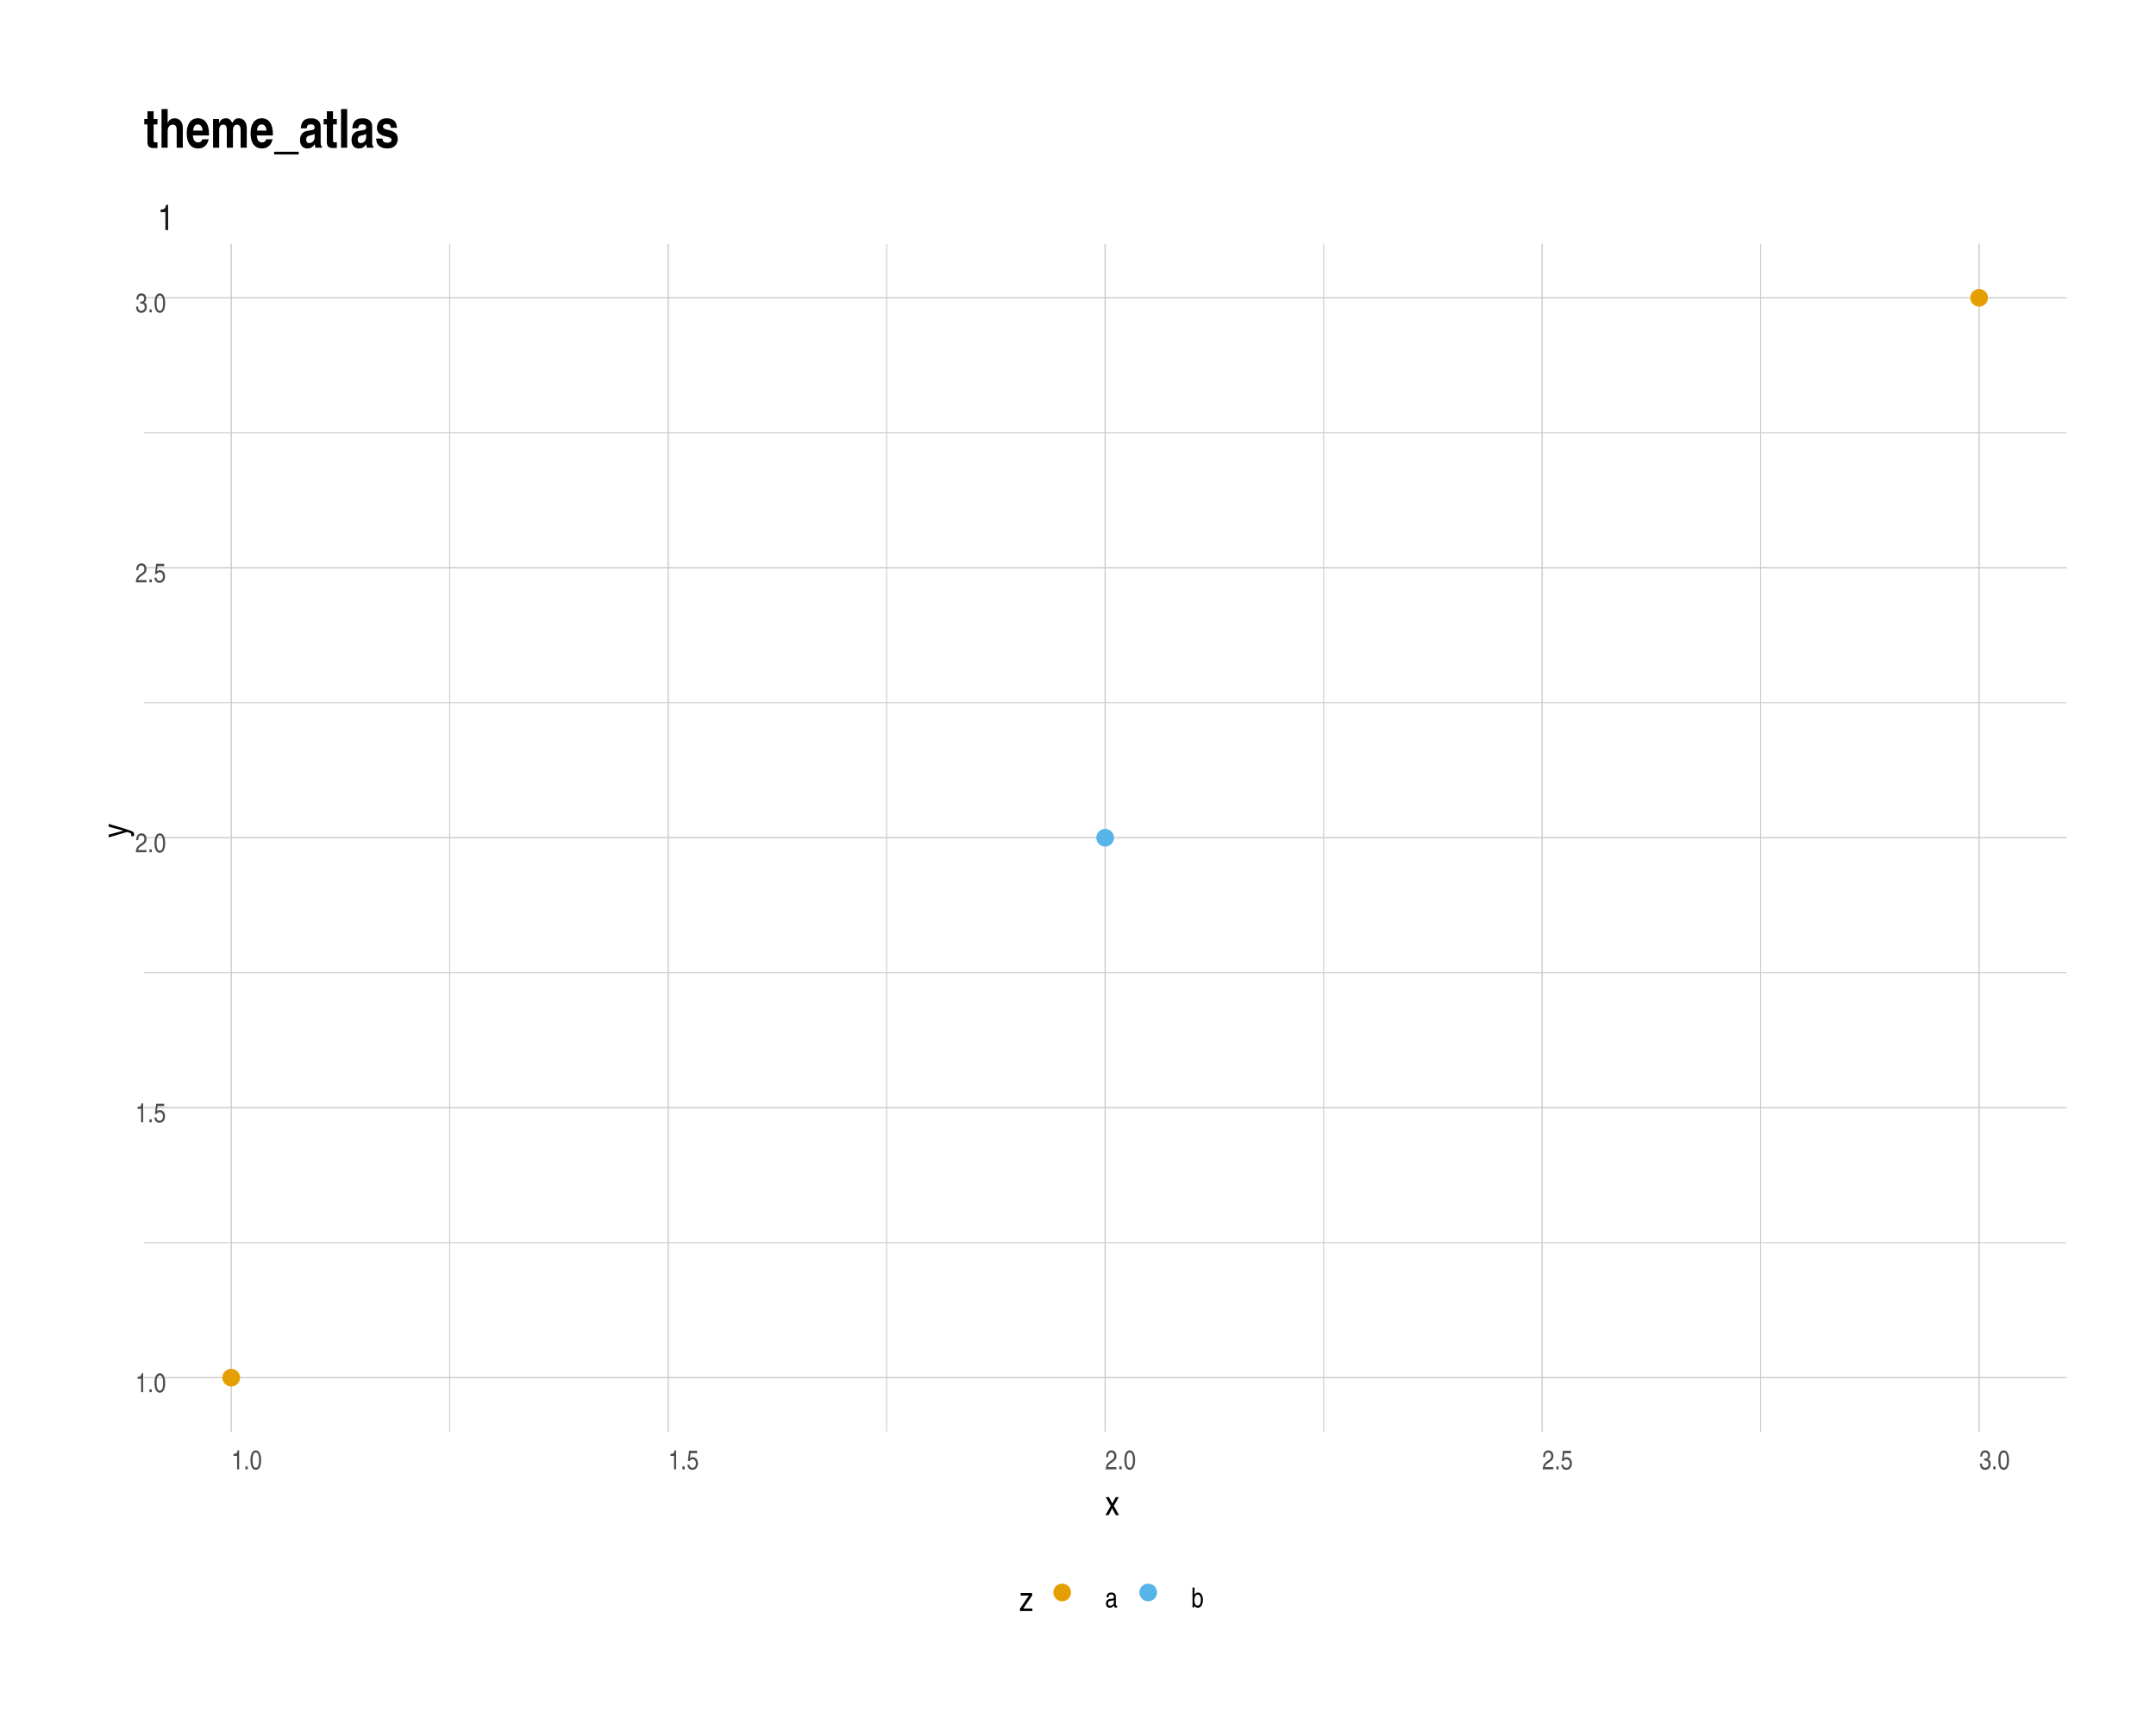
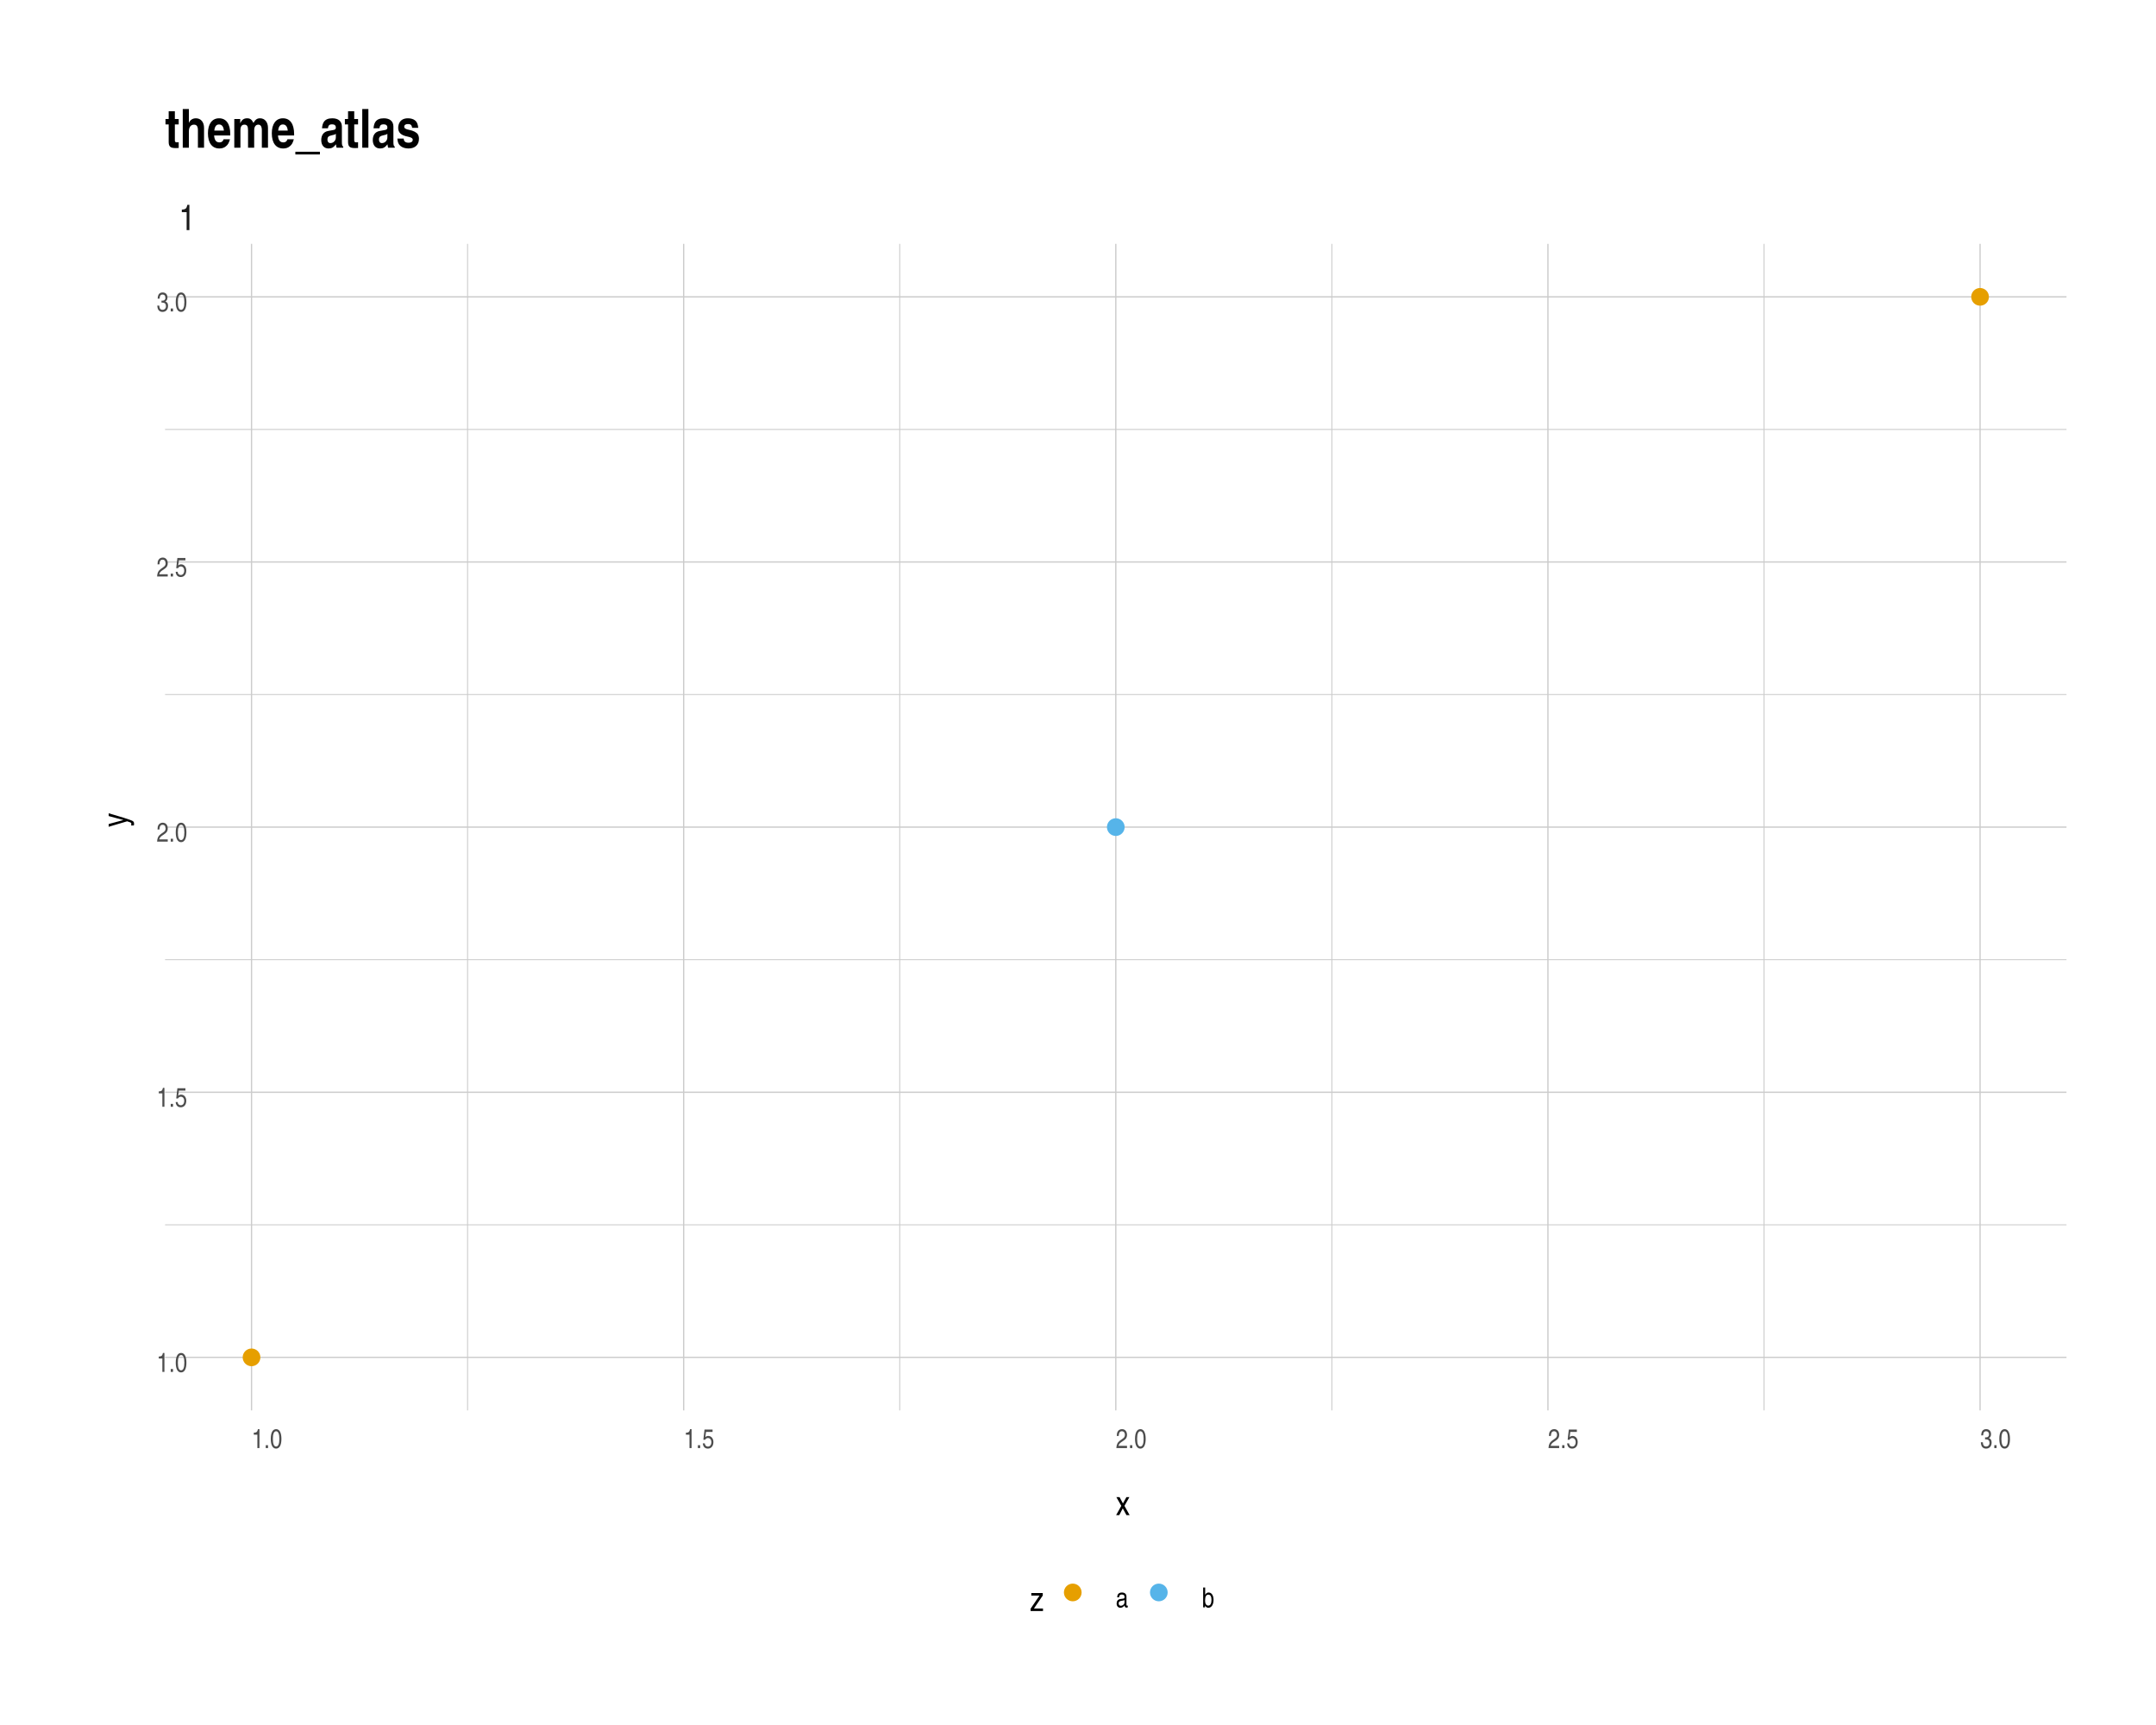
<svg xmlns="http://www.w3.org/2000/svg" viewBox="0 0 720.00 576.00">
  <defs>
    <style type="text/css">
    line, polyline, polygon, path, rect, circle {
      fill: none;
      stroke: #000000;
      stroke-linecap: round;
      stroke-linejoin: round;
      stroke-miterlimit: 10.00;
    }
  </style>
  </defs>
  <rect width="100%" height="100%" style="stroke: none; fill: #FFFFFF;" />
  <defs>
-     <clipPath id="cpNDguMDR8NjkwLjExfDQ3OC4wNXw4MS40Mg==">
-       <rect x="48.04" y="81.42" width="642.08" height="396.63" />
+     <clipPath id="cpNTUuMTN8NjkwLjExfDQ3MC45NXw4MS40Mg==">
+       <rect x="55.13" y="81.42" width="634.98" height="389.53" />
    </clipPath>
  </defs>
-   <polyline points="48.04,414.95 690.11,414.95 " style="stroke-width: 0.32; stroke: #CCCCCC; stroke-linecap: butt;" clip-path="url(#cpNDguMDR8NjkwLjExfDQ3OC4wNXw4MS40Mg==)" />
-   <polyline points="48.04,324.80 690.11,324.80 " style="stroke-width: 0.32; stroke: #CCCCCC; stroke-linecap: butt;" clip-path="url(#cpNDguMDR8NjkwLjExfDQ3OC4wNXw4MS40Mg==)" />
-   <polyline points="48.04,234.66 690.11,234.66 " style="stroke-width: 0.32; stroke: #CCCCCC; stroke-linecap: butt;" clip-path="url(#cpNDguMDR8NjkwLjExfDQ3OC4wNXw4MS40Mg==)" />
-   <polyline points="48.04,144.52 690.11,144.52 " style="stroke-width: 0.32; stroke: #CCCCCC; stroke-linecap: butt;" clip-path="url(#cpNDguMDR8NjkwLjExfDQ3OC4wNXw4MS40Mg==)" />
-   <polyline points="150.18,478.05 150.18,81.42 " style="stroke-width: 0.32; stroke: #CCCCCC; stroke-linecap: butt;" clip-path="url(#cpNDguMDR8NjkwLjExfDQ3OC4wNXw4MS40Mg==)" />
-   <polyline points="296.11,478.05 296.11,81.42 " style="stroke-width: 0.32; stroke: #CCCCCC; stroke-linecap: butt;" clip-path="url(#cpNDguMDR8NjkwLjExfDQ3OC4wNXw4MS40Mg==)" />
-   <polyline points="442.04,478.05 442.04,81.42 " style="stroke-width: 0.32; stroke: #CCCCCC; stroke-linecap: butt;" clip-path="url(#cpNDguMDR8NjkwLjExfDQ3OC4wNXw4MS40Mg==)" />
-   <polyline points="587.96,478.05 587.96,81.42 " style="stroke-width: 0.32; stroke: #CCCCCC; stroke-linecap: butt;" clip-path="url(#cpNDguMDR8NjkwLjExfDQ3OC4wNXw4MS40Mg==)" />
-   <polyline points="48.04,460.02 690.11,460.02 " style="stroke-width: 0.43; stroke: #CCCCCC; stroke-linecap: butt;" clip-path="url(#cpNDguMDR8NjkwLjExfDQ3OC4wNXw4MS40Mg==)" />
-   <polyline points="48.04,369.88 690.11,369.88 " style="stroke-width: 0.43; stroke: #CCCCCC; stroke-linecap: butt;" clip-path="url(#cpNDguMDR8NjkwLjExfDQ3OC4wNXw4MS40Mg==)" />
-   <polyline points="48.04,279.73 690.11,279.73 " style="stroke-width: 0.43; stroke: #CCCCCC; stroke-linecap: butt;" clip-path="url(#cpNDguMDR8NjkwLjExfDQ3OC4wNXw4MS40Mg==)" />
-   <polyline points="48.04,189.59 690.11,189.59 " style="stroke-width: 0.43; stroke: #CCCCCC; stroke-linecap: butt;" clip-path="url(#cpNDguMDR8NjkwLjExfDQ3OC4wNXw4MS40Mg==)" />
-   <polyline points="48.04,99.44 690.11,99.44 " style="stroke-width: 0.43; stroke: #CCCCCC; stroke-linecap: butt;" clip-path="url(#cpNDguMDR8NjkwLjExfDQ3OC4wNXw4MS40Mg==)" />
-   <polyline points="77.22,478.05 77.22,81.42 " style="stroke-width: 0.43; stroke: #CCCCCC; stroke-linecap: butt;" clip-path="url(#cpNDguMDR8NjkwLjExfDQ3OC4wNXw4MS40Mg==)" />
-   <polyline points="223.15,478.05 223.15,81.42 " style="stroke-width: 0.43; stroke: #CCCCCC; stroke-linecap: butt;" clip-path="url(#cpNDguMDR8NjkwLjExfDQ3OC4wNXw4MS40Mg==)" />
-   <polyline points="369.07,478.05 369.07,81.42 " style="stroke-width: 0.43; stroke: #CCCCCC; stroke-linecap: butt;" clip-path="url(#cpNDguMDR8NjkwLjExfDQ3OC4wNXw4MS40Mg==)" />
-   <polyline points="515.00,478.05 515.00,81.42 " style="stroke-width: 0.43; stroke: #CCCCCC; stroke-linecap: butt;" clip-path="url(#cpNDguMDR8NjkwLjExfDQ3OC4wNXw4MS40Mg==)" />
-   <polyline points="660.93,478.05 660.93,81.42 " style="stroke-width: 0.43; stroke: #CCCCCC; stroke-linecap: butt;" clip-path="url(#cpNDguMDR8NjkwLjExfDQ3OC4wNXw4MS40Mg==)" />
-   <circle cx="77.22" cy="460.02" r="1.95pt" style="stroke-width: 0.71; stroke: #E69F00; fill: #E69F00;" clip-path="url(#cpNDguMDR8NjkwLjExfDQ3OC4wNXw4MS40Mg==)" />
-   <circle cx="369.07" cy="279.73" r="1.95pt" style="stroke-width: 0.71; stroke: #56B4E9; fill: #56B4E9;" clip-path="url(#cpNDguMDR8NjkwLjExfDQ3OC4wNXw4MS40Mg==)" />
-   <circle cx="660.93" cy="99.44" r="1.95pt" style="stroke-width: 0.71; stroke: #E69F00; fill: #E69F00;" clip-path="url(#cpNDguMDR8NjkwLjExfDQ3OC4wNXw4MS40Mg==)" />
+   <polyline points="55.13,408.98 690.11,408.98 " style="stroke-width: 0.32; stroke: #CCCCCC; stroke-linecap: butt;" clip-path="url(#cpNTUuMTN8NjkwLjExfDQ3MC45NXw4MS40Mg==)" />
+   <polyline points="55.13,320.45 690.11,320.45 " style="stroke-width: 0.32; stroke: #CCCCCC; stroke-linecap: butt;" clip-path="url(#cpNTUuMTN8NjkwLjExfDQ3MC45NXw4MS40Mg==)" />
+   <polyline points="55.13,231.92 690.11,231.92 " style="stroke-width: 0.32; stroke: #CCCCCC; stroke-linecap: butt;" clip-path="url(#cpNTUuMTN8NjkwLjExfDQ3MC45NXw4MS40Mg==)" />
+   <polyline points="55.13,143.39 690.11,143.39 " style="stroke-width: 0.32; stroke: #CCCCCC; stroke-linecap: butt;" clip-path="url(#cpNTUuMTN8NjkwLjExfDQ3MC45NXw4MS40Mg==)" />
+   <polyline points="156.15,470.95 156.15,81.42 " style="stroke-width: 0.32; stroke: #CCCCCC; stroke-linecap: butt;" clip-path="url(#cpNTUuMTN8NjkwLjExfDQ3MC45NXw4MS40Mg==)" />
+   <polyline points="300.47,470.95 300.47,81.42 " style="stroke-width: 0.32; stroke: #CCCCCC; stroke-linecap: butt;" clip-path="url(#cpNTUuMTN8NjkwLjExfDQ3MC45NXw4MS40Mg==)" />
+   <polyline points="444.78,470.95 444.78,81.42 " style="stroke-width: 0.32; stroke: #CCCCCC; stroke-linecap: butt;" clip-path="url(#cpNTUuMTN8NjkwLjExfDQ3MC45NXw4MS40Mg==)" />
+   <polyline points="589.09,470.95 589.09,81.42 " style="stroke-width: 0.32; stroke: #CCCCCC; stroke-linecap: butt;" clip-path="url(#cpNTUuMTN8NjkwLjExfDQ3MC45NXw4MS40Mg==)" />
+   <polyline points="55.13,453.24 690.11,453.24 " style="stroke-width: 0.43; stroke: #CCCCCC; stroke-linecap: butt;" clip-path="url(#cpNTUuMTN8NjkwLjExfDQ3MC45NXw4MS40Mg==)" />
+   <polyline points="55.13,364.71 690.11,364.71 " style="stroke-width: 0.43; stroke: #CCCCCC; stroke-linecap: butt;" clip-path="url(#cpNTUuMTN8NjkwLjExfDQ3MC45NXw4MS40Mg==)" />
+   <polyline points="55.13,276.18 690.11,276.18 " style="stroke-width: 0.43; stroke: #CCCCCC; stroke-linecap: butt;" clip-path="url(#cpNTUuMTN8NjkwLjExfDQ3MC45NXw4MS40Mg==)" />
+   <polyline points="55.13,187.65 690.11,187.65 " style="stroke-width: 0.43; stroke: #CCCCCC; stroke-linecap: butt;" clip-path="url(#cpNTUuMTN8NjkwLjExfDQ3MC45NXw4MS40Mg==)" />
+   <polyline points="55.13,99.12 690.11,99.12 " style="stroke-width: 0.43; stroke: #CCCCCC; stroke-linecap: butt;" clip-path="url(#cpNTUuMTN8NjkwLjExfDQ3MC45NXw4MS40Mg==)" />
+   <polyline points="84.00,470.95 84.00,81.42 " style="stroke-width: 0.43; stroke: #CCCCCC; stroke-linecap: butt;" clip-path="url(#cpNTUuMTN8NjkwLjExfDQ3MC45NXw4MS40Mg==)" />
+   <polyline points="228.31,470.95 228.31,81.42 " style="stroke-width: 0.43; stroke: #CCCCCC; stroke-linecap: butt;" clip-path="url(#cpNTUuMTN8NjkwLjExfDQ3MC45NXw4MS40Mg==)" />
+   <polyline points="372.62,470.95 372.62,81.42 " style="stroke-width: 0.43; stroke: #CCCCCC; stroke-linecap: butt;" clip-path="url(#cpNTUuMTN8NjkwLjExfDQ3MC45NXw4MS40Mg==)" />
+   <polyline points="516.94,470.95 516.94,81.42 " style="stroke-width: 0.43; stroke: #CCCCCC; stroke-linecap: butt;" clip-path="url(#cpNTUuMTN8NjkwLjExfDQ3MC45NXw4MS40Mg==)" />
+   <polyline points="661.25,470.95 661.25,81.42 " style="stroke-width: 0.43; stroke: #CCCCCC; stroke-linecap: butt;" clip-path="url(#cpNTUuMTN8NjkwLjExfDQ3MC45NXw4MS40Mg==)" />
+   <circle cx="84.00" cy="453.24" r="1.95pt" style="stroke-width: 0.71; stroke: #E69F00; fill: #E69F00;" clip-path="url(#cpNTUuMTN8NjkwLjExfDQ3MC45NXw4MS40Mg==)" />
+   <circle cx="372.62" cy="276.18" r="1.95pt" style="stroke-width: 0.71; stroke: #56B4E9; fill: #56B4E9;" clip-path="url(#cpNTUuMTN8NjkwLjExfDQ3MC45NXw4MS40Mg==)" />
+   <circle cx="661.25" cy="99.12" r="1.95pt" style="stroke-width: 0.71; stroke: #E69F00; fill: #E69F00;" clip-path="url(#cpNTUuMTN8NjkwLjExfDQ3MC45NXw4MS40Mg==)" />
  <defs>
    <clipPath id="cpMC4wMHw3MjAuMDB8NTc2LjAwfDAuMDA=">
      <rect x="0.00" y="0.00" width="720.00" height="576.00" />
    </clipPath>
  </defs>
  <defs>
-     <clipPath id="cpNDguMDR8NjkwLjExfDgxLjQyfDU5LjI5">
-       <rect x="48.04" y="59.29" width="642.08" height="22.13" />
+     <clipPath id="cpNTUuMTN8NjkwLjExfDgxLjQyfDU5LjI5">
+       <rect x="55.13" y="59.29" width="634.98" height="22.13" />
    </clipPath>
  </defs>
-   <g clip-path="url(#cpNDguMDR8NjkwLjExfDgxLjQyfDU5LjI5)">
-     <text x="52.62" y="76.83" style="font-size: 12.00px; fill: #1A1A1A; font-family: Arial Narrow;" textLength="0.00px" lengthAdjust="spacingAndGlyphs">1</text>
+   <g clip-path="url(#cpNTUuMTN8NjkwLjExfDgxLjQyfDU5LjI5)">
+     <text x="59.72" y="76.83" style="font-size: 12.00px; fill: #1A1A1A; font-family: Arial Narrow;" textLength="0.00px" lengthAdjust="spacingAndGlyphs">1</text>
  </g>
  <defs>
    <clipPath id="cpMC4wMHw3MjAuMDB8NTc2LjAwfDAuMDA=">
      <rect x="0.00" y="0.00" width="720.00" height="576.00" />
    </clipPath>
  </defs>
  <g clip-path="url(#cpMC4wMHw3MjAuMDB8NTc2LjAwfDAuMDA=)">
-     <text x="77.22" y="490.63" style="font-size: 9.00px; fill: #4D4D4D; font-family: Arial Narrow;" textLength="0.00px" lengthAdjust="spacingAndGlyphs">1.0</text>
+     <text x="84.00" y="483.54" style="font-size: 9.00px; fill: #4D4D4D; font-family: Arial Narrow;" textLength="0.00px" lengthAdjust="spacingAndGlyphs">1.0</text>
  </g>
  <g clip-path="url(#cpMC4wMHw3MjAuMDB8NTc2LjAwfDAuMDA=)">
-     <text x="223.15" y="490.63" style="font-size: 9.00px; fill: #4D4D4D; font-family: Arial Narrow;" textLength="0.00px" lengthAdjust="spacingAndGlyphs">1.5</text>
+     <text x="228.31" y="483.54" style="font-size: 9.00px; fill: #4D4D4D; font-family: Arial Narrow;" textLength="0.00px" lengthAdjust="spacingAndGlyphs">1.5</text>
  </g>
  <g clip-path="url(#cpMC4wMHw3MjAuMDB8NTc2LjAwfDAuMDA=)">
-     <text x="369.07" y="490.63" style="font-size: 9.00px; fill: #4D4D4D; font-family: Arial Narrow;" textLength="0.00px" lengthAdjust="spacingAndGlyphs">2.0</text>
+     <text x="372.62" y="483.54" style="font-size: 9.00px; fill: #4D4D4D; font-family: Arial Narrow;" textLength="0.00px" lengthAdjust="spacingAndGlyphs">2.0</text>
  </g>
  <g clip-path="url(#cpMC4wMHw3MjAuMDB8NTc2LjAwfDAuMDA=)">
-     <text x="515.00" y="490.63" style="font-size: 9.00px; fill: #4D4D4D; font-family: Arial Narrow;" textLength="0.00px" lengthAdjust="spacingAndGlyphs">2.5</text>
+     <text x="516.94" y="483.54" style="font-size: 9.00px; fill: #4D4D4D; font-family: Arial Narrow;" textLength="0.00px" lengthAdjust="spacingAndGlyphs">2.5</text>
  </g>
  <g clip-path="url(#cpMC4wMHw3MjAuMDB8NTc2LjAwfDAuMDA=)">
-     <text x="660.93" y="490.63" style="font-size: 9.00px; fill: #4D4D4D; font-family: Arial Narrow;" textLength="0.00px" lengthAdjust="spacingAndGlyphs">3.0</text>
+     <text x="661.25" y="483.54" style="font-size: 9.00px; fill: #4D4D4D; font-family: Arial Narrow;" textLength="0.00px" lengthAdjust="spacingAndGlyphs">3.0</text>
  </g>
  <g clip-path="url(#cpMC4wMHw3MjAuMDB8NTc2LjAwfDAuMDA=)">
-     <text x="45.17" y="464.88" style="font-size: 9.00px; fill: #4D4D4D; font-family: Arial Narrow;" textLength="0.00px" lengthAdjust="spacingAndGlyphs">1.0</text>
+     <text x="52.27" y="458.10" style="font-size: 9.00px; fill: #4D4D4D; font-family: Arial Narrow;" textLength="0.00px" lengthAdjust="spacingAndGlyphs">1.0</text>
  </g>
  <g clip-path="url(#cpMC4wMHw3MjAuMDB8NTc2LjAwfDAuMDA=)">
-     <text x="45.17" y="374.74" style="font-size: 9.00px; fill: #4D4D4D; font-family: Arial Narrow;" textLength="0.00px" lengthAdjust="spacingAndGlyphs">1.5</text>
+     <text x="52.27" y="369.57" style="font-size: 9.00px; fill: #4D4D4D; font-family: Arial Narrow;" textLength="0.00px" lengthAdjust="spacingAndGlyphs">1.5</text>
  </g>
  <g clip-path="url(#cpMC4wMHw3MjAuMDB8NTc2LjAwfDAuMDA=)">
-     <text x="45.17" y="284.59" style="font-size: 9.00px; fill: #4D4D4D; font-family: Arial Narrow;" textLength="0.00px" lengthAdjust="spacingAndGlyphs">2.0</text>
+     <text x="52.27" y="281.04" style="font-size: 9.00px; fill: #4D4D4D; font-family: Arial Narrow;" textLength="0.00px" lengthAdjust="spacingAndGlyphs">2.0</text>
  </g>
  <g clip-path="url(#cpMC4wMHw3MjAuMDB8NTc2LjAwfDAuMDA=)">
-     <text x="45.17" y="194.45" style="font-size: 9.00px; fill: #4D4D4D; font-family: Arial Narrow;" textLength="0.00px" lengthAdjust="spacingAndGlyphs">2.5</text>
+     <text x="52.27" y="192.51" style="font-size: 9.00px; fill: #4D4D4D; font-family: Arial Narrow;" textLength="0.00px" lengthAdjust="spacingAndGlyphs">2.5</text>
  </g>
  <g clip-path="url(#cpMC4wMHw3MjAuMDB8NTc2LjAwfDAuMDA=)">
-     <text x="45.17" y="104.30" style="font-size: 9.00px; fill: #4D4D4D; font-family: Arial Narrow;" textLength="0.00px" lengthAdjust="spacingAndGlyphs">3.0</text>
+     <text x="52.27" y="103.98" style="font-size: 9.00px; fill: #4D4D4D; font-family: Arial Narrow;" textLength="0.00px" lengthAdjust="spacingAndGlyphs">3.0</text>
  </g>
  <g clip-path="url(#cpMC4wMHw3MjAuMDB8NTc2LjAwfDAuMDA=)">
-     <text x="369.07" y="505.92" style="font-size: 11.50px; font-family: Arial Narrow;" textLength="0.00px" lengthAdjust="spacingAndGlyphs">x</text>
+     <text x="372.62" y="505.92" style="font-size: 11.50px; font-family: Arial Narrow;" textLength="0.00px" lengthAdjust="spacingAndGlyphs">x</text>
  </g>
  <g clip-path="url(#cpMC4wMHw3MjAuMDB8NTc2LjAwfDAuMDA=)">
-     <text transform="translate(42.31,279.73) rotate(-90)" style="font-size: 11.50px; font-family: Arial Narrow;" textLength="0.00px" lengthAdjust="spacingAndGlyphs">y</text>
+     <text transform="translate(42.31,276.18) rotate(-90)" style="font-size: 11.50px; font-family: Arial Narrow;" textLength="0.00px" lengthAdjust="spacingAndGlyphs">y</text>
  </g>
  <g clip-path="url(#cpMC4wMHw3MjAuMDB8NTc2LjAwfDAuMDA=)">
-     <text x="340.34" y="537.95" style="font-size: 11.50px; font-family: Arial Narrow;" textLength="0.00px" lengthAdjust="spacingAndGlyphs">z</text>
+     <text x="343.89" y="537.95" style="font-size: 11.50px; font-family: Arial Narrow;" textLength="0.00px" lengthAdjust="spacingAndGlyphs">z</text>
  </g>
-   <circle cx="354.71" cy="531.74" r="1.95pt" style="stroke-width: 0.71; stroke: #E69F00; fill: #E69F00;" clip-path="url(#cpMC4wMHw3MjAuMDB8NTc2LjAwfDAuMDA=)" />
-   <circle cx="383.44" cy="531.74" r="1.95pt" style="stroke-width: 0.71; stroke: #56B4E9; fill: #56B4E9;" clip-path="url(#cpMC4wMHw3MjAuMDB8NTc2LjAwfDAuMDA=)" />
+   <circle cx="358.25" cy="531.74" r="1.95pt" style="stroke-width: 0.71; stroke: #E69F00; fill: #E69F00;" clip-path="url(#cpMC4wMHw3MjAuMDB8NTc2LjAwfDAuMDA=)" />
+   <circle cx="386.99" cy="531.74" r="1.95pt" style="stroke-width: 0.71; stroke: #56B4E9; fill: #56B4E9;" clip-path="url(#cpMC4wMHw3MjAuMDB8NTc2LjAwfDAuMDA=)" />
  <g clip-path="url(#cpMC4wMHw3MjAuMDB8NTc2LjAwfDAuMDA=)">
-     <text x="369.07" y="536.71" style="font-size: 9.20px; font-family: Arial Narrow;" textLength="0.00px" lengthAdjust="spacingAndGlyphs">a</text>
+     <text x="372.62" y="536.71" style="font-size: 9.20px; font-family: Arial Narrow;" textLength="0.00px" lengthAdjust="spacingAndGlyphs">a</text>
  </g>
  <g clip-path="url(#cpMC4wMHw3MjAuMDB8NTc2LjAwfDAuMDA=)">
-     <text x="397.81" y="536.71" style="font-size: 9.20px; font-family: Arial Narrow;" textLength="0.00px" lengthAdjust="spacingAndGlyphs">b</text>
+     <text x="401.36" y="536.71" style="font-size: 9.20px; font-family: Arial Narrow;" textLength="0.00px" lengthAdjust="spacingAndGlyphs">b</text>
  </g>
  <g clip-path="url(#cpMC4wMHw3MjAuMDB8NTc2LjAwfDAuMDA=)">
-     <text x="48.04" y="49.33" style="font-size: 18.00px; font-weight: bold; font-family: Arial Narrow;" textLength="0.00px" lengthAdjust="spacingAndGlyphs">theme_atlas</text>
+     <text x="55.13" y="49.33" style="font-size: 18.00px; font-weight: bold; font-family: Arial Narrow;" textLength="0.00px" lengthAdjust="spacingAndGlyphs">theme_atlas</text>
  </g>
</svg>
